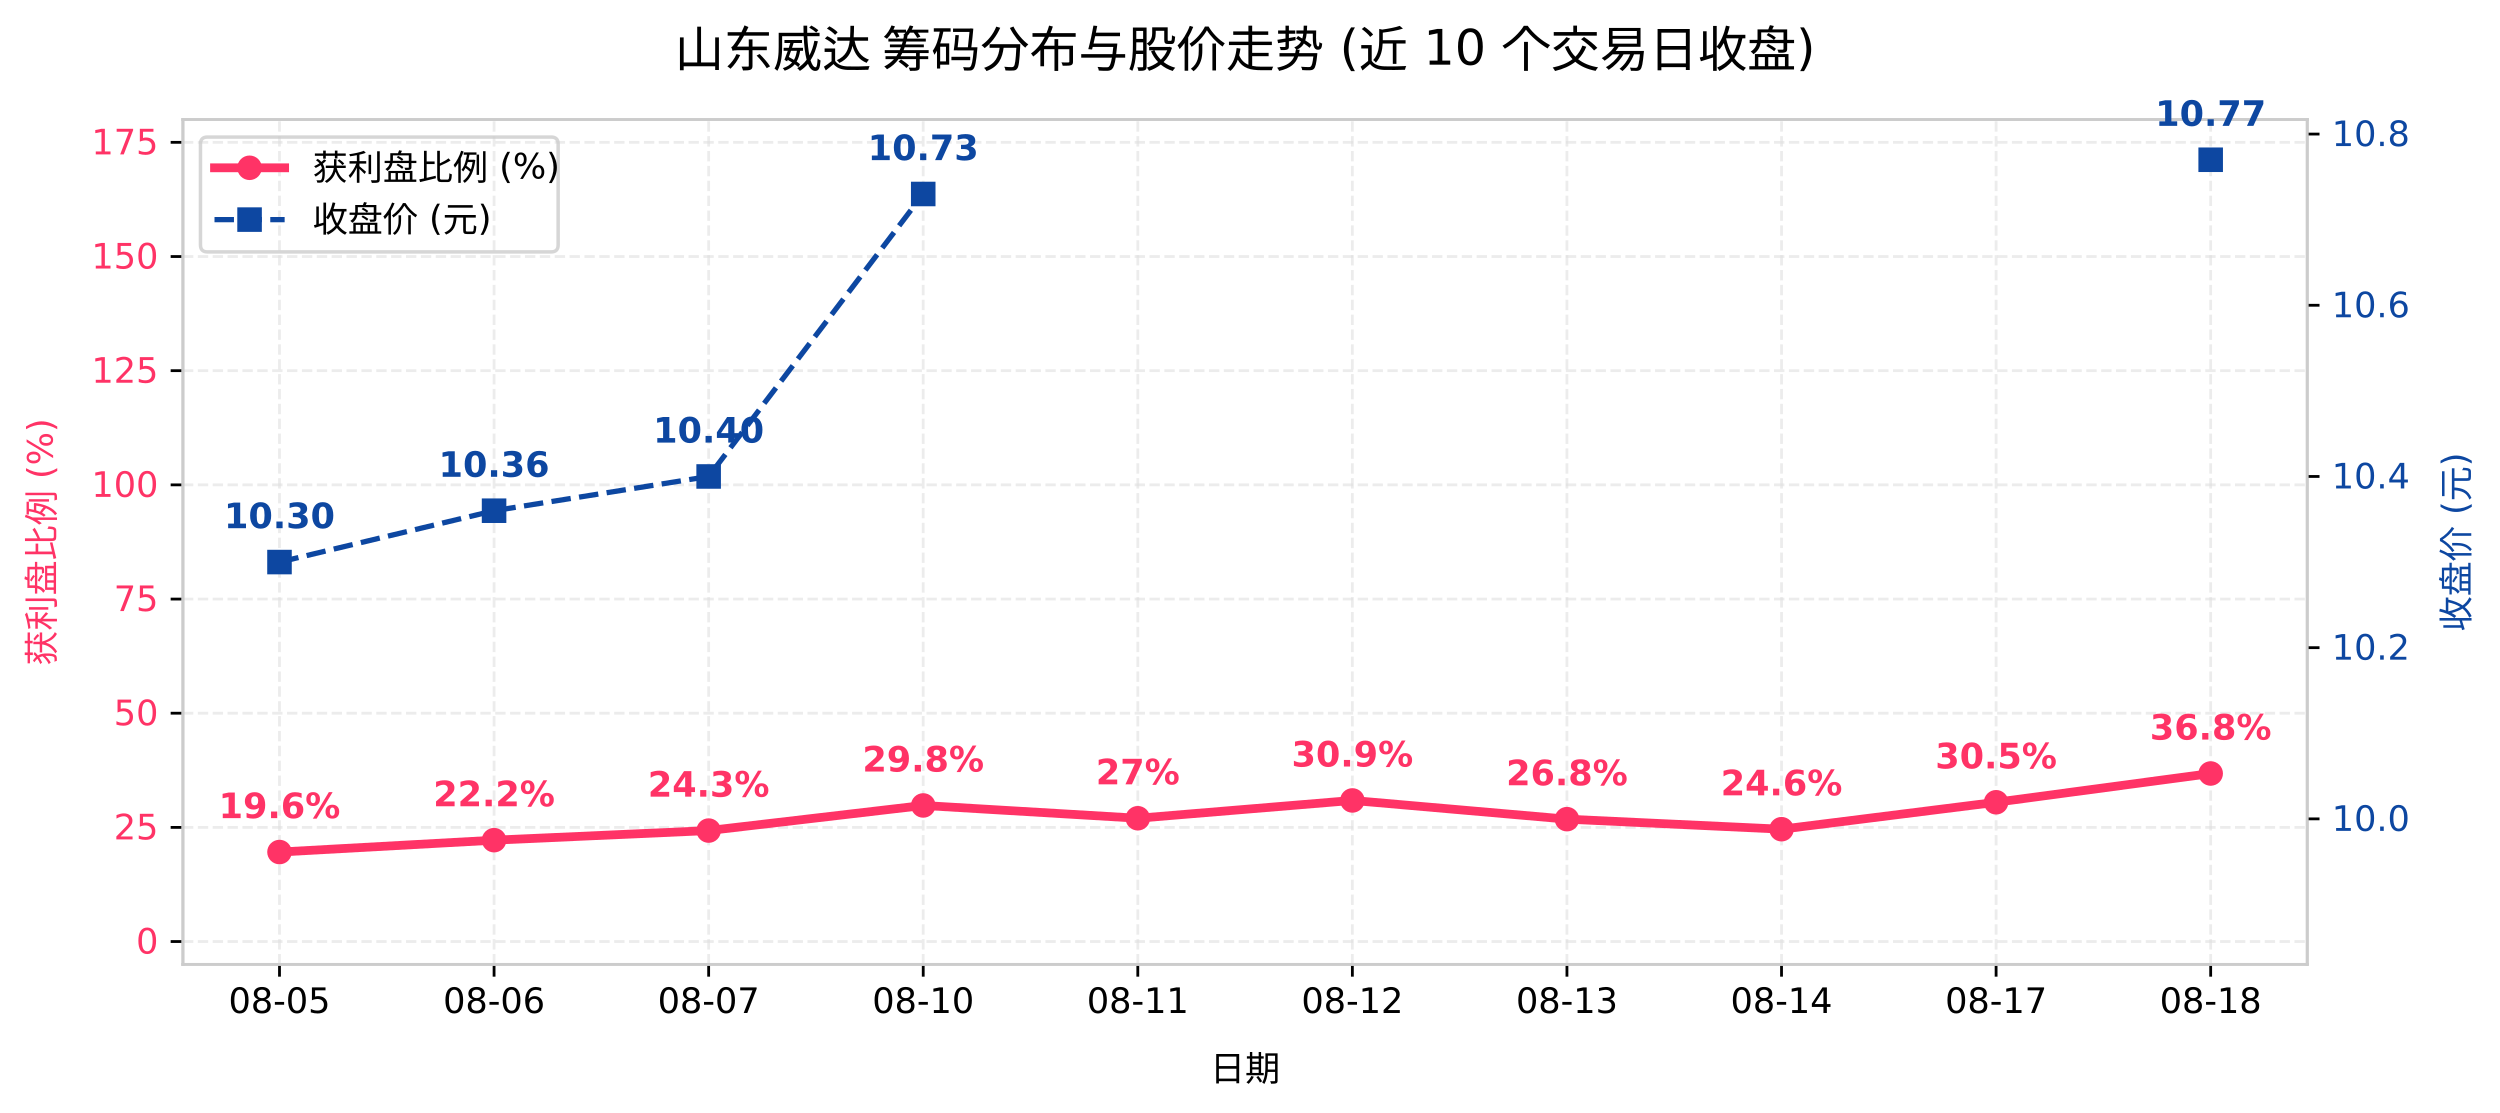
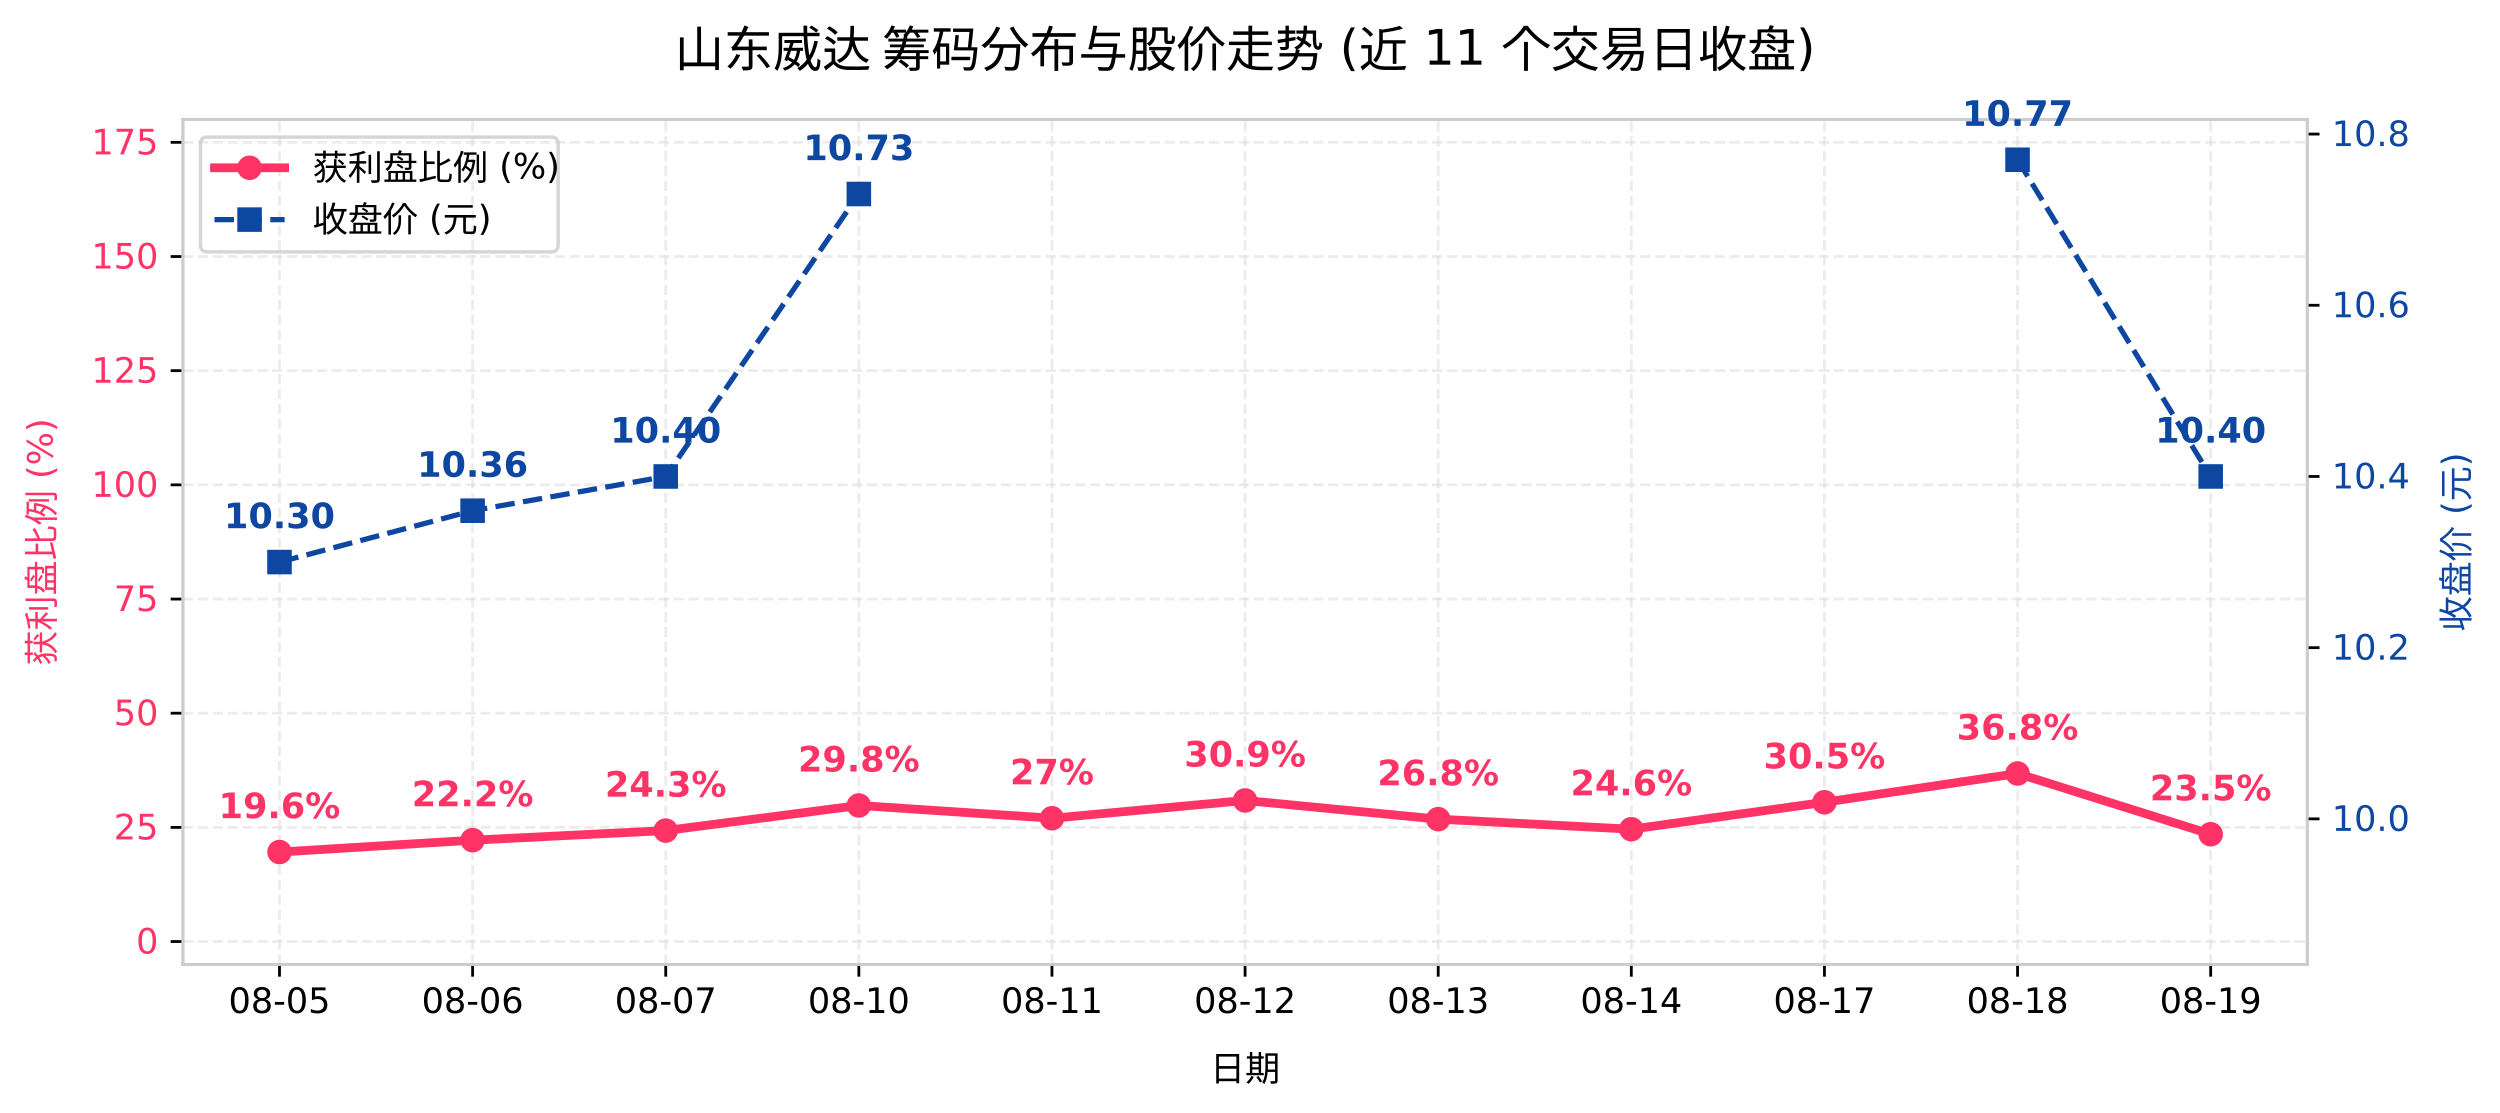
<svg xmlns="http://www.w3.org/2000/svg" xmlns:xlink="http://www.w3.org/1999/xlink" width="712.848pt" height="317.114pt" viewBox="0 0 712.848 317.114" version="1.1">
  <defs>
    <style type="text/css">*{stroke-linejoin: round; stroke-linecap: butt}</style>
  </defs>
  <g id="figure_1">
    <g id="patch_1">
      <path d="M 0 317.114  L 712.848 317.114  L 712.848 0  L 0 0  L 0 317.114  z " style="fill: none" />
    </g>
    <g id="axes_1">
      <g id="patch_2">
        <path d="M 52.163 274.983  L 657.883 274.983  L 657.883 34.08  L 52.163 34.08  L 52.163 274.983  z " style="fill: none" />
      </g>
      <g id="matplotlib.axis_1">
        <g id="xtick_1">
          <g id="line2d_1">
-             <path d="M 79.695 274.983  L 79.695 34.08  " clip-path="url(#pc05c96639d)" style="fill: none; stroke-dasharray: 2.96,1.28; stroke-dashoffset: 0; stroke: #e0e0e0; stroke-opacity: 0.6; stroke-width: 0.8" />
+             <path d="M 79.695 274.983  L 79.695 34.08  " clip-path="url(#p90bc393632)" style="fill: none; stroke-dasharray: 2.96,1.28; stroke-dashoffset: 0; stroke: #e0e0e0; stroke-opacity: 0.6; stroke-width: 0.8" />
          </g>
          <g id="line2d_2">
            <defs>
-               <path id="m6329a53268" d="M 0 0  L 0 3.5  " style="stroke: #000000; stroke-width: 0.8" />
+               <path id="m13a6518697" d="M 0 0  L 0 3.5  " style="stroke: #000000; stroke-width: 0.8" />
            </defs>
            <g>
-               <use xlink:href="#m6329a53268" x="79.695" y="274.983" style="stroke: #000000; stroke-width: 0.8" />
+               <use xlink:href="#m13a6518697" x="79.695" y="274.983" style="stroke: #000000; stroke-width: 0.8" />
            </g>
          </g>
          <g id="text_1">
            <text style="font: 10px 'WenQuanYi Zen Hei', 'DejaVu Sans', 'Arial', sans-serif; text-anchor: middle" x="79.695" y="288.839" transform="rotate(-0 79.69523 288.8391)">08-05</text>
          </g>
        </g>
        <g id="xtick_2">
          <g id="line2d_3">
-             <path d="M 140.879 274.983  L 140.879 34.08  " clip-path="url(#pc05c96639d)" style="fill: none; stroke-dasharray: 2.96,1.28; stroke-dashoffset: 0; stroke: #e0e0e0; stroke-opacity: 0.6; stroke-width: 0.8" />
+             <path d="M 134.761 274.983  L 134.761 34.08  " clip-path="url(#p90bc393632)" style="fill: none; stroke-dasharray: 2.96,1.28; stroke-dashoffset: 0; stroke: #e0e0e0; stroke-opacity: 0.6; stroke-width: 0.8" />
          </g>
          <g id="line2d_4">
            <g>
-               <use xlink:href="#m6329a53268" x="140.879" y="274.983" style="stroke: #000000; stroke-width: 0.8" />
+               <use xlink:href="#m13a6518697" x="134.761" y="274.983" style="stroke: #000000; stroke-width: 0.8" />
            </g>
          </g>
          <g id="text_2">
-             <text style="font: 10px 'WenQuanYi Zen Hei', 'DejaVu Sans', 'Arial', sans-serif; text-anchor: middle" x="140.879" y="288.839" transform="rotate(-0 140.8791 288.8391)">08-06</text>
+             <text style="font: 10px 'WenQuanYi Zen Hei', 'DejaVu Sans', 'Arial', sans-serif; text-anchor: middle" x="134.761" y="288.839" transform="rotate(-0 134.7607 288.8391)">08-06</text>
          </g>
        </g>
        <g id="xtick_3">
          <g id="line2d_5">
-             <path d="M 202.063 274.983  L 202.063 34.08  " clip-path="url(#pc05c96639d)" style="fill: none; stroke-dasharray: 2.96,1.28; stroke-dashoffset: 0; stroke: #e0e0e0; stroke-opacity: 0.6; stroke-width: 0.8" />
+             <path d="M 189.826 274.983  L 189.826 34.08  " clip-path="url(#p90bc393632)" style="fill: none; stroke-dasharray: 2.96,1.28; stroke-dashoffset: 0; stroke: #e0e0e0; stroke-opacity: 0.6; stroke-width: 0.8" />
          </g>
          <g id="line2d_6">
            <g>
-               <use xlink:href="#m6329a53268" x="202.063" y="274.983" style="stroke: #000000; stroke-width: 0.8" />
+               <use xlink:href="#m13a6518697" x="189.826" y="274.983" style="stroke: #000000; stroke-width: 0.8" />
            </g>
          </g>
          <g id="text_3">
-             <text style="font: 10px 'WenQuanYi Zen Hei', 'DejaVu Sans', 'Arial', sans-serif; text-anchor: middle" x="202.063" y="288.839" transform="rotate(-0 202.0629 288.8391)">08-07</text>
+             <text style="font: 10px 'WenQuanYi Zen Hei', 'DejaVu Sans', 'Arial', sans-serif; text-anchor: middle" x="189.826" y="288.839" transform="rotate(-0 189.8261 288.8391)">08-07</text>
          </g>
        </g>
        <g id="xtick_4">
          <g id="line2d_7">
-             <path d="M 263.247 274.983  L 263.247 34.08  " clip-path="url(#pc05c96639d)" style="fill: none; stroke-dasharray: 2.96,1.28; stroke-dashoffset: 0; stroke: #e0e0e0; stroke-opacity: 0.6; stroke-width: 0.8" />
+             <path d="M 244.892 274.983  L 244.892 34.08  " clip-path="url(#p90bc393632)" style="fill: none; stroke-dasharray: 2.96,1.28; stroke-dashoffset: 0; stroke: #e0e0e0; stroke-opacity: 0.6; stroke-width: 0.8" />
          </g>
          <g id="line2d_8">
            <g>
-               <use xlink:href="#m6329a53268" x="263.247" y="274.983" style="stroke: #000000; stroke-width: 0.8" />
+               <use xlink:href="#m13a6518697" x="244.892" y="274.983" style="stroke: #000000; stroke-width: 0.8" />
            </g>
          </g>
          <g id="text_4">
-             <text style="font: 10px 'WenQuanYi Zen Hei', 'DejaVu Sans', 'Arial', sans-serif; text-anchor: middle" x="263.247" y="288.839" transform="rotate(-0 263.2467 288.8391)">08-10</text>
+             <text style="font: 10px 'WenQuanYi Zen Hei', 'DejaVu Sans', 'Arial', sans-serif; text-anchor: middle" x="244.892" y="288.839" transform="rotate(-0 244.8916 288.8391)">08-10</text>
          </g>
        </g>
        <g id="xtick_5">
          <g id="line2d_9">
-             <path d="M 324.431 274.983  L 324.431 34.08  " clip-path="url(#pc05c96639d)" style="fill: none; stroke-dasharray: 2.96,1.28; stroke-dashoffset: 0; stroke: #e0e0e0; stroke-opacity: 0.6; stroke-width: 0.8" />
+             <path d="M 299.957 274.983  L 299.957 34.08  " clip-path="url(#p90bc393632)" style="fill: none; stroke-dasharray: 2.96,1.28; stroke-dashoffset: 0; stroke: #e0e0e0; stroke-opacity: 0.6; stroke-width: 0.8" />
          </g>
          <g id="line2d_10">
            <g>
-               <use xlink:href="#m6329a53268" x="324.431" y="274.983" style="stroke: #000000; stroke-width: 0.8" />
+               <use xlink:href="#m13a6518697" x="299.957" y="274.983" style="stroke: #000000; stroke-width: 0.8" />
            </g>
          </g>
          <g id="text_5">
-             <text style="font: 10px 'WenQuanYi Zen Hei', 'DejaVu Sans', 'Arial', sans-serif; text-anchor: middle" x="324.431" y="288.839" transform="rotate(-0 324.4306 288.8391)">08-11</text>
+             <text style="font: 10px 'WenQuanYi Zen Hei', 'DejaVu Sans', 'Arial', sans-serif; text-anchor: middle" x="299.957" y="288.839" transform="rotate(-0 299.957 288.8391)">08-11</text>
          </g>
        </g>
        <g id="xtick_6">
          <g id="line2d_11">
-             <path d="M 385.614 274.983  L 385.614 34.08  " clip-path="url(#pc05c96639d)" style="fill: none; stroke-dasharray: 2.96,1.28; stroke-dashoffset: 0; stroke: #e0e0e0; stroke-opacity: 0.6; stroke-width: 0.8" />
+             <path d="M 355.022 274.983  L 355.022 34.08  " clip-path="url(#p90bc393632)" style="fill: none; stroke-dasharray: 2.96,1.28; stroke-dashoffset: 0; stroke: #e0e0e0; stroke-opacity: 0.6; stroke-width: 0.8" />
          </g>
          <g id="line2d_12">
            <g>
-               <use xlink:href="#m6329a53268" x="385.614" y="274.983" style="stroke: #000000; stroke-width: 0.8" />
+               <use xlink:href="#m13a6518697" x="355.022" y="274.983" style="stroke: #000000; stroke-width: 0.8" />
            </g>
          </g>
          <g id="text_6">
-             <text style="font: 10px 'WenQuanYi Zen Hei', 'DejaVu Sans', 'Arial', sans-serif; text-anchor: middle" x="385.614" y="288.839" transform="rotate(-0 385.6144 288.8391)">08-12</text>
+             <text style="font: 10px 'WenQuanYi Zen Hei', 'DejaVu Sans', 'Arial', sans-serif; text-anchor: middle" x="355.022" y="288.839" transform="rotate(-0 355.0225 288.8391)">08-12</text>
          </g>
        </g>
        <g id="xtick_7">
          <g id="line2d_13">
-             <path d="M 446.798 274.983  L 446.798 34.08  " clip-path="url(#pc05c96639d)" style="fill: none; stroke-dasharray: 2.96,1.28; stroke-dashoffset: 0; stroke: #e0e0e0; stroke-opacity: 0.6; stroke-width: 0.8" />
+             <path d="M 410.088 274.983  L 410.088 34.08  " clip-path="url(#p90bc393632)" style="fill: none; stroke-dasharray: 2.96,1.28; stroke-dashoffset: 0; stroke: #e0e0e0; stroke-opacity: 0.6; stroke-width: 0.8" />
          </g>
          <g id="line2d_14">
            <g>
-               <use xlink:href="#m6329a53268" x="446.798" y="274.983" style="stroke: #000000; stroke-width: 0.8" />
+               <use xlink:href="#m13a6518697" x="410.088" y="274.983" style="stroke: #000000; stroke-width: 0.8" />
            </g>
          </g>
          <g id="text_7">
-             <text style="font: 10px 'WenQuanYi Zen Hei', 'DejaVu Sans', 'Arial', sans-serif; text-anchor: middle" x="446.798" y="288.839" transform="rotate(-0 446.7983 288.8391)">08-13</text>
+             <text style="font: 10px 'WenQuanYi Zen Hei', 'DejaVu Sans', 'Arial', sans-serif; text-anchor: middle" x="410.088" y="288.839" transform="rotate(-0 410.088 288.8391)">08-13</text>
          </g>
        </g>
        <g id="xtick_8">
          <g id="line2d_15">
-             <path d="M 507.982 274.983  L 507.982 34.08  " clip-path="url(#pc05c96639d)" style="fill: none; stroke-dasharray: 2.96,1.28; stroke-dashoffset: 0; stroke: #e0e0e0; stroke-opacity: 0.6; stroke-width: 0.8" />
+             <path d="M 465.153 274.983  L 465.153 34.08  " clip-path="url(#p90bc393632)" style="fill: none; stroke-dasharray: 2.96,1.28; stroke-dashoffset: 0; stroke: #e0e0e0; stroke-opacity: 0.6; stroke-width: 0.8" />
          </g>
          <g id="line2d_16">
            <g>
-               <use xlink:href="#m6329a53268" x="507.982" y="274.983" style="stroke: #000000; stroke-width: 0.8" />
+               <use xlink:href="#m13a6518697" x="465.153" y="274.983" style="stroke: #000000; stroke-width: 0.8" />
            </g>
          </g>
          <g id="text_8">
-             <text style="font: 10px 'WenQuanYi Zen Hei', 'DejaVu Sans', 'Arial', sans-serif; text-anchor: middle" x="507.982" y="288.839" transform="rotate(-0 507.9821 288.8391)">08-14</text>
+             <text style="font: 10px 'WenQuanYi Zen Hei', 'DejaVu Sans', 'Arial', sans-serif; text-anchor: middle" x="465.153" y="288.839" transform="rotate(-0 465.1534 288.8391)">08-14</text>
          </g>
        </g>
        <g id="xtick_9">
          <g id="line2d_17">
-             <path d="M 569.166 274.983  L 569.166 34.08  " clip-path="url(#pc05c96639d)" style="fill: none; stroke-dasharray: 2.96,1.28; stroke-dashoffset: 0; stroke: #e0e0e0; stroke-opacity: 0.6; stroke-width: 0.8" />
+             <path d="M 520.219 274.983  L 520.219 34.08  " clip-path="url(#p90bc393632)" style="fill: none; stroke-dasharray: 2.96,1.28; stroke-dashoffset: 0; stroke: #e0e0e0; stroke-opacity: 0.6; stroke-width: 0.8" />
          </g>
          <g id="line2d_18">
            <g>
-               <use xlink:href="#m6329a53268" x="569.166" y="274.983" style="stroke: #000000; stroke-width: 0.8" />
+               <use xlink:href="#m13a6518697" x="520.219" y="274.983" style="stroke: #000000; stroke-width: 0.8" />
            </g>
          </g>
          <g id="text_9">
-             <text style="font: 10px 'WenQuanYi Zen Hei', 'DejaVu Sans', 'Arial', sans-serif; text-anchor: middle" x="569.166" y="288.839" transform="rotate(-0 569.1659 288.8391)">08-17</text>
+             <text style="font: 10px 'WenQuanYi Zen Hei', 'DejaVu Sans', 'Arial', sans-serif; text-anchor: middle" x="520.219" y="288.839" transform="rotate(-0 520.2189 288.8391)">08-17</text>
          </g>
        </g>
        <g id="xtick_10">
          <g id="line2d_19">
-             <path d="M 630.35 274.983  L 630.35 34.08  " clip-path="url(#pc05c96639d)" style="fill: none; stroke-dasharray: 2.96,1.28; stroke-dashoffset: 0; stroke: #e0e0e0; stroke-opacity: 0.6; stroke-width: 0.8" />
+             <path d="M 575.284 274.983  L 575.284 34.08  " clip-path="url(#p90bc393632)" style="fill: none; stroke-dasharray: 2.96,1.28; stroke-dashoffset: 0; stroke: #e0e0e0; stroke-opacity: 0.6; stroke-width: 0.8" />
          </g>
          <g id="line2d_20">
            <g>
-               <use xlink:href="#m6329a53268" x="630.35" y="274.983" style="stroke: #000000; stroke-width: 0.8" />
+               <use xlink:href="#m13a6518697" x="575.284" y="274.983" style="stroke: #000000; stroke-width: 0.8" />
            </g>
          </g>
          <g id="text_10">
-             <text style="font: 10px 'WenQuanYi Zen Hei', 'DejaVu Sans', 'Arial', sans-serif; text-anchor: middle" x="630.35" y="288.839" transform="rotate(-0 630.3498 288.8391)">08-18</text>
-           </g>
-         </g>
-         <g id="text_11">
+             <text style="font: 10px 'WenQuanYi Zen Hei', 'DejaVu Sans', 'Arial', sans-serif; text-anchor: middle" x="575.284" y="288.839" transform="rotate(-0 575.2843 288.8391)">08-18</text>
+           </g>
+         </g>
+         <g id="xtick_11">
+           <g id="line2d_21">
+             <path d="M 630.35 274.983  L 630.35 34.08  " clip-path="url(#p90bc393632)" style="fill: none; stroke-dasharray: 2.96,1.28; stroke-dashoffset: 0; stroke: #e0e0e0; stroke-opacity: 0.6; stroke-width: 0.8" />
+           </g>
+           <g id="line2d_22">
+             <g>
+               <use xlink:href="#m13a6518697" x="630.35" y="274.983" style="stroke: #000000; stroke-width: 0.8" />
+             </g>
+           </g>
+           <g id="text_11">
+             <text style="font: 10px 'WenQuanYi Zen Hei', 'DejaVu Sans', 'Arial', sans-serif; text-anchor: middle" x="630.35" y="288.839" transform="rotate(-0 630.3498 288.8391)">08-19</text>
+           </g>
+         </g>
+         <g id="text_12">
          <text style="font: 10px 'WenQuanYi Zen Hei', 'DejaVu Sans', 'Arial', sans-serif; text-anchor: middle" x="355.022" y="308.253" transform="rotate(-0 355.0225 308.2531)">日期</text>
        </g>
      </g>
      <g id="matplotlib.axis_2">
        <g id="ytick_1">
-           <g id="line2d_21">
-             <path d="M 52.163 268.472  L 657.883 268.472  " clip-path="url(#pc05c96639d)" style="fill: none; stroke-dasharray: 2.96,1.28; stroke-dashoffset: 0; stroke: #e0e0e0; stroke-opacity: 0.6; stroke-width: 0.8" />
-           </g>
-           <g id="line2d_22">
+           <g id="line2d_23">
+             <path d="M 52.163 268.472  L 657.883 268.472  " clip-path="url(#p90bc393632)" style="fill: none; stroke-dasharray: 2.96,1.28; stroke-dashoffset: 0; stroke: #e0e0e0; stroke-opacity: 0.6; stroke-width: 0.8" />
+           </g>
+           <g id="line2d_24">
            <defs>
-               <path id="m83b3a888d3" d="M 0 0  L -3.5 0  " style="stroke: #000000; stroke-width: 0.8" />
+               <path id="m6289ce5819" d="M 0 0  L -3.5 0  " style="stroke: #000000; stroke-width: 0.8" />
            </defs>
            <g>
-               <use xlink:href="#m83b3a888d3" x="52.163" y="268.472" style="stroke: #000000; stroke-width: 0.8" />
-             </g>
-           </g>
-           <g id="text_12">
+               <use xlink:href="#m6289ce5819" x="52.163" y="268.472" style="stroke: #000000; stroke-width: 0.8" />
+             </g>
+           </g>
+           <g id="text_13">
            <text style="fill: #ff3366; font: 10px 'WenQuanYi Zen Hei', 'DejaVu Sans', 'Arial', sans-serif; text-anchor: end" x="45.163" y="271.9" transform="rotate(-0 45.1625 271.9001)">0</text>
          </g>
        </g>
        <g id="ytick_2">
-           <g id="line2d_23">
-             <path d="M 52.163 235.918  L 657.883 235.918  " clip-path="url(#pc05c96639d)" style="fill: none; stroke-dasharray: 2.96,1.28; stroke-dashoffset: 0; stroke: #e0e0e0; stroke-opacity: 0.6; stroke-width: 0.8" />
-           </g>
-           <g id="line2d_24">
-             <g>
-               <use xlink:href="#m83b3a888d3" x="52.163" y="235.918" style="stroke: #000000; stroke-width: 0.8" />
-             </g>
-           </g>
-           <g id="text_13">
+           <g id="line2d_25">
+             <path d="M 52.163 235.918  L 657.883 235.918  " clip-path="url(#p90bc393632)" style="fill: none; stroke-dasharray: 2.96,1.28; stroke-dashoffset: 0; stroke: #e0e0e0; stroke-opacity: 0.6; stroke-width: 0.8" />
+           </g>
+           <g id="line2d_26">
+             <g>
+               <use xlink:href="#m6289ce5819" x="52.163" y="235.918" style="stroke: #000000; stroke-width: 0.8" />
+             </g>
+           </g>
+           <g id="text_14">
            <text style="fill: #ff3366; font: 10px 'WenQuanYi Zen Hei', 'DejaVu Sans', 'Arial', sans-serif; text-anchor: end" x="45.163" y="239.346" transform="rotate(-0 45.1625 239.3457)">25</text>
          </g>
        </g>
        <g id="ytick_3">
-           <g id="line2d_25">
-             <path d="M 52.163 203.363  L 657.883 203.363  " clip-path="url(#pc05c96639d)" style="fill: none; stroke-dasharray: 2.96,1.28; stroke-dashoffset: 0; stroke: #e0e0e0; stroke-opacity: 0.6; stroke-width: 0.8" />
-           </g>
-           <g id="line2d_26">
-             <g>
-               <use xlink:href="#m83b3a888d3" x="52.163" y="203.363" style="stroke: #000000; stroke-width: 0.8" />
-             </g>
-           </g>
-           <g id="text_14">
+           <g id="line2d_27">
+             <path d="M 52.163 203.363  L 657.883 203.363  " clip-path="url(#p90bc393632)" style="fill: none; stroke-dasharray: 2.96,1.28; stroke-dashoffset: 0; stroke: #e0e0e0; stroke-opacity: 0.6; stroke-width: 0.8" />
+           </g>
+           <g id="line2d_28">
+             <g>
+               <use xlink:href="#m6289ce5819" x="52.163" y="203.363" style="stroke: #000000; stroke-width: 0.8" />
+             </g>
+           </g>
+           <g id="text_15">
            <text style="fill: #ff3366; font: 10px 'WenQuanYi Zen Hei', 'DejaVu Sans', 'Arial', sans-serif; text-anchor: end" x="45.163" y="206.791" transform="rotate(-0 45.1625 206.7913)">50</text>
          </g>
        </g>
        <g id="ytick_4">
-           <g id="line2d_27">
-             <path d="M 52.163 170.809  L 657.883 170.809  " clip-path="url(#pc05c96639d)" style="fill: none; stroke-dasharray: 2.96,1.28; stroke-dashoffset: 0; stroke: #e0e0e0; stroke-opacity: 0.6; stroke-width: 0.8" />
-           </g>
-           <g id="line2d_28">
-             <g>
-               <use xlink:href="#m83b3a888d3" x="52.163" y="170.809" style="stroke: #000000; stroke-width: 0.8" />
-             </g>
-           </g>
-           <g id="text_15">
+           <g id="line2d_29">
+             <path d="M 52.163 170.809  L 657.883 170.809  " clip-path="url(#p90bc393632)" style="fill: none; stroke-dasharray: 2.96,1.28; stroke-dashoffset: 0; stroke: #e0e0e0; stroke-opacity: 0.6; stroke-width: 0.8" />
+           </g>
+           <g id="line2d_30">
+             <g>
+               <use xlink:href="#m6289ce5819" x="52.163" y="170.809" style="stroke: #000000; stroke-width: 0.8" />
+             </g>
+           </g>
+           <g id="text_16">
            <text style="fill: #ff3366; font: 10px 'WenQuanYi Zen Hei', 'DejaVu Sans', 'Arial', sans-serif; text-anchor: end" x="45.163" y="174.237" transform="rotate(-0 45.1625 174.2369)">75</text>
          </g>
        </g>
        <g id="ytick_5">
-           <g id="line2d_29">
-             <path d="M 52.163 138.254  L 657.883 138.254  " clip-path="url(#pc05c96639d)" style="fill: none; stroke-dasharray: 2.96,1.28; stroke-dashoffset: 0; stroke: #e0e0e0; stroke-opacity: 0.6; stroke-width: 0.8" />
-           </g>
-           <g id="line2d_30">
-             <g>
-               <use xlink:href="#m83b3a888d3" x="52.163" y="138.254" style="stroke: #000000; stroke-width: 0.8" />
-             </g>
-           </g>
-           <g id="text_16">
+           <g id="line2d_31">
+             <path d="M 52.163 138.254  L 657.883 138.254  " clip-path="url(#p90bc393632)" style="fill: none; stroke-dasharray: 2.96,1.28; stroke-dashoffset: 0; stroke: #e0e0e0; stroke-opacity: 0.6; stroke-width: 0.8" />
+           </g>
+           <g id="line2d_32">
+             <g>
+               <use xlink:href="#m6289ce5819" x="52.163" y="138.254" style="stroke: #000000; stroke-width: 0.8" />
+             </g>
+           </g>
+           <g id="text_17">
            <text style="fill: #ff3366; font: 10px 'WenQuanYi Zen Hei', 'DejaVu Sans', 'Arial', sans-serif; text-anchor: end" x="45.163" y="141.682" transform="rotate(-0 45.1625 141.6825)">100</text>
          </g>
        </g>
        <g id="ytick_6">
-           <g id="line2d_31">
-             <path d="M 52.163 105.7  L 657.883 105.7  " clip-path="url(#pc05c96639d)" style="fill: none; stroke-dasharray: 2.96,1.28; stroke-dashoffset: 0; stroke: #e0e0e0; stroke-opacity: 0.6; stroke-width: 0.8" />
-           </g>
-           <g id="line2d_32">
-             <g>
-               <use xlink:href="#m83b3a888d3" x="52.163" y="105.7" style="stroke: #000000; stroke-width: 0.8" />
-             </g>
-           </g>
-           <g id="text_17">
+           <g id="line2d_33">
+             <path d="M 52.163 105.7  L 657.883 105.7  " clip-path="url(#p90bc393632)" style="fill: none; stroke-dasharray: 2.96,1.28; stroke-dashoffset: 0; stroke: #e0e0e0; stroke-opacity: 0.6; stroke-width: 0.8" />
+           </g>
+           <g id="line2d_34">
+             <g>
+               <use xlink:href="#m6289ce5819" x="52.163" y="105.7" style="stroke: #000000; stroke-width: 0.8" />
+             </g>
+           </g>
+           <g id="text_18">
            <text style="fill: #ff3366; font: 10px 'WenQuanYi Zen Hei', 'DejaVu Sans', 'Arial', sans-serif; text-anchor: end" x="45.163" y="109.128" transform="rotate(-0 45.1625 109.1281)">125</text>
          </g>
        </g>
        <g id="ytick_7">
-           <g id="line2d_33">
-             <path d="M 52.163 73.146  L 657.883 73.146  " clip-path="url(#pc05c96639d)" style="fill: none; stroke-dasharray: 2.96,1.28; stroke-dashoffset: 0; stroke: #e0e0e0; stroke-opacity: 0.6; stroke-width: 0.8" />
-           </g>
-           <g id="line2d_34">
-             <g>
-               <use xlink:href="#m83b3a888d3" x="52.163" y="73.146" style="stroke: #000000; stroke-width: 0.8" />
-             </g>
-           </g>
-           <g id="text_18">
+           <g id="line2d_35">
+             <path d="M 52.163 73.146  L 657.883 73.146  " clip-path="url(#p90bc393632)" style="fill: none; stroke-dasharray: 2.96,1.28; stroke-dashoffset: 0; stroke: #e0e0e0; stroke-opacity: 0.6; stroke-width: 0.8" />
+           </g>
+           <g id="line2d_36">
+             <g>
+               <use xlink:href="#m6289ce5819" x="52.163" y="73.146" style="stroke: #000000; stroke-width: 0.8" />
+             </g>
+           </g>
+           <g id="text_19">
            <text style="fill: #ff3366; font: 10px 'WenQuanYi Zen Hei', 'DejaVu Sans', 'Arial', sans-serif; text-anchor: end" x="45.163" y="76.574" transform="rotate(-0 45.1625 76.57371)">150</text>
          </g>
        </g>
        <g id="ytick_8">
-           <g id="line2d_35">
-             <path d="M 52.163 40.591  L 657.883 40.591  " clip-path="url(#pc05c96639d)" style="fill: none; stroke-dasharray: 2.96,1.28; stroke-dashoffset: 0; stroke: #e0e0e0; stroke-opacity: 0.6; stroke-width: 0.8" />
-           </g>
-           <g id="line2d_36">
-             <g>
-               <use xlink:href="#m83b3a888d3" x="52.163" y="40.591" style="stroke: #000000; stroke-width: 0.8" />
-             </g>
-           </g>
-           <g id="text_19">
+           <g id="line2d_37">
+             <path d="M 52.163 40.591  L 657.883 40.591  " clip-path="url(#p90bc393632)" style="fill: none; stroke-dasharray: 2.96,1.28; stroke-dashoffset: 0; stroke: #e0e0e0; stroke-opacity: 0.6; stroke-width: 0.8" />
+           </g>
+           <g id="line2d_38">
+             <g>
+               <use xlink:href="#m6289ce5819" x="52.163" y="40.591" style="stroke: #000000; stroke-width: 0.8" />
+             </g>
+           </g>
+           <g id="text_20">
            <text style="fill: #ff3366; font: 10px 'WenQuanYi Zen Hei', 'DejaVu Sans', 'Arial', sans-serif; text-anchor: end" x="45.163" y="44.019" transform="rotate(-0 45.1625 44.01932)">175</text>
          </g>
        </g>
-         <g id="text_20">
+         <g id="text_21">
          <text style="fill: #ff3366; font: 10px 'WenQuanYi Zen Hei', 'DejaVu Sans', 'Arial', sans-serif; text-anchor: middle" x="15.463" y="154.532" transform="rotate(-90 15.4625 154.5316)">获利盘比例 (%)</text>
        </g>
      </g>
-       <g id="line2d_37">
-         <path d="M 79.695 242.949  L 140.879 239.564  L 202.063 236.829  L 263.247 229.667  L 324.431 233.313  L 385.614 228.235  L 446.798 233.574  L 507.982 236.438  L 569.166 228.756  L 630.35 220.552  " clip-path="url(#pc05c96639d)" style="fill: none; stroke: #ff3366; stroke-width: 2.5; stroke-linecap: square" />
+       <g id="line2d_39">
+         <path d="M 79.695 242.949  L 134.761 239.564  L 189.826 236.829  L 244.892 229.667  L 299.957 233.313  L 355.022 228.235  L 410.088 233.574  L 465.153 236.438  L 520.219 228.756  L 575.284 220.552  L 630.35 237.871  " clip-path="url(#p90bc393632)" style="fill: none; stroke: #ff3366; stroke-width: 2.5; stroke-linecap: square" />
        <defs>
-           <path id="mb762f60651" d="M 0 3  C 0.796 3 1.559 2.684 2.121 2.121  C 2.684 1.559 3 0.796 3 0  C 3 -0.796 2.684 -1.559 2.121 -2.121  C 1.559 -2.684 0.796 -3 0 -3  C -0.796 -3 -1.559 -2.684 -2.121 -2.121  C -2.684 -1.559 -3 -0.796 -3 0  C -3 0.796 -2.684 1.559 -2.121 2.121  C -1.559 2.684 -0.796 3 0 3  z " style="stroke: #ff3366" />
+           <path id="m5648c46fb0" d="M 0 3  C 0.796 3 1.559 2.684 2.121 2.121  C 2.684 1.559 3 0.796 3 0  C 3 -0.796 2.684 -1.559 2.121 -2.121  C 1.559 -2.684 0.796 -3 0 -3  C -0.796 -3 -1.559 -2.684 -2.121 -2.121  C -2.684 -1.559 -3 -0.796 -3 0  C -3 0.796 -2.684 1.559 -2.121 2.121  C -1.559 2.684 -0.796 3 0 3  z " style="stroke: #ff3366" />
        </defs>
-         <g clip-path="url(#pc05c96639d)">
-           <use xlink:href="#mb762f60651" x="79.695" y="242.949" style="fill: #ff3366; stroke: #ff3366" />
-           <use xlink:href="#mb762f60651" x="140.879" y="239.564" style="fill: #ff3366; stroke: #ff3366" />
-           <use xlink:href="#mb762f60651" x="202.063" y="236.829" style="fill: #ff3366; stroke: #ff3366" />
-           <use xlink:href="#mb762f60651" x="263.247" y="229.667" style="fill: #ff3366; stroke: #ff3366" />
-           <use xlink:href="#mb762f60651" x="324.431" y="233.313" style="fill: #ff3366; stroke: #ff3366" />
-           <use xlink:href="#mb762f60651" x="385.614" y="228.235" style="fill: #ff3366; stroke: #ff3366" />
-           <use xlink:href="#mb762f60651" x="446.798" y="233.574" style="fill: #ff3366; stroke: #ff3366" />
-           <use xlink:href="#mb762f60651" x="507.982" y="236.438" style="fill: #ff3366; stroke: #ff3366" />
-           <use xlink:href="#mb762f60651" x="569.166" y="228.756" style="fill: #ff3366; stroke: #ff3366" />
-           <use xlink:href="#mb762f60651" x="630.35" y="220.552" style="fill: #ff3366; stroke: #ff3366" />
+         <g clip-path="url(#p90bc393632)">
+           <use xlink:href="#m5648c46fb0" x="79.695" y="242.949" style="fill: #ff3366; stroke: #ff3366" />
+           <use xlink:href="#m5648c46fb0" x="134.761" y="239.564" style="fill: #ff3366; stroke: #ff3366" />
+           <use xlink:href="#m5648c46fb0" x="189.826" y="236.829" style="fill: #ff3366; stroke: #ff3366" />
+           <use xlink:href="#m5648c46fb0" x="244.892" y="229.667" style="fill: #ff3366; stroke: #ff3366" />
+           <use xlink:href="#m5648c46fb0" x="299.957" y="233.313" style="fill: #ff3366; stroke: #ff3366" />
+           <use xlink:href="#m5648c46fb0" x="355.022" y="228.235" style="fill: #ff3366; stroke: #ff3366" />
+           <use xlink:href="#m5648c46fb0" x="410.088" y="233.574" style="fill: #ff3366; stroke: #ff3366" />
+           <use xlink:href="#m5648c46fb0" x="465.153" y="236.438" style="fill: #ff3366; stroke: #ff3366" />
+           <use xlink:href="#m5648c46fb0" x="520.219" y="228.756" style="fill: #ff3366; stroke: #ff3366" />
+           <use xlink:href="#m5648c46fb0" x="575.284" y="220.552" style="fill: #ff3366; stroke: #ff3366" />
+           <use xlink:href="#m5648c46fb0" x="630.35" y="237.871" style="fill: #ff3366; stroke: #ff3366" />
        </g>
      </g>
      <g id="patch_3">
        <path d="M 52.163 274.983  L 52.163 34.08  " style="fill: none; stroke: #cccccc; stroke-width: 0.8; stroke-linejoin: miter; stroke-linecap: square" />
      </g>
      <g id="patch_4">
        <path d="M 657.883 274.983  L 657.883 34.08  " style="fill: none; stroke: #cccccc; stroke-width: 0.8; stroke-linejoin: miter; stroke-linecap: square" />
      </g>
      <g id="patch_5">
        <path d="M 52.163 274.983  L 657.883 274.983  " style="fill: none; stroke: #cccccc; stroke-width: 0.8; stroke-linejoin: miter; stroke-linecap: square" />
      </g>
      <g id="patch_6">
        <path d="M 52.163 34.08  L 657.883 34.08  " style="fill: none; stroke: #cccccc; stroke-width: 0.8; stroke-linejoin: miter; stroke-linecap: square" />
      </g>
-       <g id="text_21">
+       <g id="text_22">
        <text style="fill: #ff3366; font: 700 10px 'WenQuanYi Zen Hei', 'DejaVu Sans', 'Arial', sans-serif; text-anchor: middle" x="79.695" y="233.288" transform="rotate(-0 79.69523 233.2884)">19.6%</text>
      </g>
-       <g id="text_22">
-         <text style="fill: #ff3366; font: 700 10px 'WenQuanYi Zen Hei', 'DejaVu Sans', 'Arial', sans-serif; text-anchor: middle" x="140.879" y="229.903" transform="rotate(-0 140.8791 229.9027)">22.2%</text>
-       </g>
      <g id="text_23">
-         <text style="fill: #ff3366; font: 700 10px 'WenQuanYi Zen Hei', 'DejaVu Sans', 'Arial', sans-serif; text-anchor: middle" x="202.063" y="227.168" transform="rotate(-0 202.0629 227.1681)">24.3%</text>
+         <text style="fill: #ff3366; font: 700 10px 'WenQuanYi Zen Hei', 'DejaVu Sans', 'Arial', sans-serif; text-anchor: middle" x="134.761" y="229.903" transform="rotate(-0 134.7607 229.9027)">22.2%</text>
      </g>
      <g id="text_24">
-         <text style="fill: #ff3366; font: 700 10px 'WenQuanYi Zen Hei', 'DejaVu Sans', 'Arial', sans-serif; text-anchor: middle" x="263.247" y="220.006" transform="rotate(-0 263.2467 220.0062)">29.8%</text>
+         <text style="fill: #ff3366; font: 700 10px 'WenQuanYi Zen Hei', 'DejaVu Sans', 'Arial', sans-serif; text-anchor: middle" x="189.826" y="227.168" transform="rotate(-0 189.8261 227.1681)">24.3%</text>
      </g>
      <g id="text_25">
-         <text style="fill: #ff3366; font: 700 10px 'WenQuanYi Zen Hei', 'DejaVu Sans', 'Arial', sans-serif; text-anchor: middle" x="324.431" y="223.652" transform="rotate(-0 324.4306 223.6523)">27%</text>
+         <text style="fill: #ff3366; font: 700 10px 'WenQuanYi Zen Hei', 'DejaVu Sans', 'Arial', sans-serif; text-anchor: middle" x="244.892" y="220.006" transform="rotate(-0 244.8916 220.0062)">29.8%</text>
      </g>
      <g id="text_26">
-         <text style="fill: #ff3366; font: 700 10px 'WenQuanYi Zen Hei', 'DejaVu Sans', 'Arial', sans-serif; text-anchor: middle" x="385.614" y="218.574" transform="rotate(-0 385.6144 218.5738)">30.9%</text>
+         <text style="fill: #ff3366; font: 700 10px 'WenQuanYi Zen Hei', 'DejaVu Sans', 'Arial', sans-serif; text-anchor: middle" x="299.957" y="223.652" transform="rotate(-0 299.957 223.6523)">27%</text>
      </g>
      <g id="text_27">
-         <text style="fill: #ff3366; font: 700 10px 'WenQuanYi Zen Hei', 'DejaVu Sans', 'Arial', sans-serif; text-anchor: middle" x="446.798" y="223.913" transform="rotate(-0 446.7983 223.9127)">26.8%</text>
+         <text style="fill: #ff3366; font: 700 10px 'WenQuanYi Zen Hei', 'DejaVu Sans', 'Arial', sans-serif; text-anchor: middle" x="355.022" y="218.574" transform="rotate(-0 355.0225 218.5738)">30.9%</text>
      </g>
      <g id="text_28">
-         <text style="fill: #ff3366; font: 700 10px 'WenQuanYi Zen Hei', 'DejaVu Sans', 'Arial', sans-serif; text-anchor: middle" x="507.982" y="226.777" transform="rotate(-0 507.9821 226.7775)">24.6%</text>
+         <text style="fill: #ff3366; font: 700 10px 'WenQuanYi Zen Hei', 'DejaVu Sans', 'Arial', sans-serif; text-anchor: middle" x="410.088" y="223.913" transform="rotate(-0 410.088 223.9127)">26.8%</text>
      </g>
      <g id="text_29">
-         <text style="fill: #ff3366; font: 700 10px 'WenQuanYi Zen Hei', 'DejaVu Sans', 'Arial', sans-serif; text-anchor: middle" x="569.166" y="219.095" transform="rotate(-0 569.1659 219.0946)">30.5%</text>
+         <text style="fill: #ff3366; font: 700 10px 'WenQuanYi Zen Hei', 'DejaVu Sans', 'Arial', sans-serif; text-anchor: middle" x="465.153" y="226.777" transform="rotate(-0 465.1534 226.7775)">24.6%</text>
      </g>
      <g id="text_30">
-         <text style="fill: #ff3366; font: 700 10px 'WenQuanYi Zen Hei', 'DejaVu Sans', 'Arial', sans-serif; text-anchor: middle" x="630.35" y="210.891" transform="rotate(-0 630.3498 210.8909)">36.8%</text>
+         <text style="fill: #ff3366; font: 700 10px 'WenQuanYi Zen Hei', 'DejaVu Sans', 'Arial', sans-serif; text-anchor: middle" x="520.219" y="219.095" transform="rotate(-0 520.2189 219.0946)">30.5%</text>
+       </g>
+       <g id="text_31">
+         <text style="fill: #ff3366; font: 700 10px 'WenQuanYi Zen Hei', 'DejaVu Sans', 'Arial', sans-serif; text-anchor: middle" x="575.284" y="210.891" transform="rotate(-0 575.2843 210.8909)">36.8%</text>
+       </g>
+       <g id="text_32">
+         <text style="fill: #ff3366; font: 700 10px 'WenQuanYi Zen Hei', 'DejaVu Sans', 'Arial', sans-serif; text-anchor: middle" x="630.35" y="228.21" transform="rotate(-0 630.3498 228.2099)">23.5%</text>
      </g>
      <g id="legend_1">
        <g id="patch_7">
          <path d="M 59.163 71.829  L 157.15 71.829  Q 159.15 71.829 159.15 69.829  L 159.15 41.08  Q 159.15 39.08 157.15 39.08  L 59.163 39.08  Q 57.163 39.08 57.163 41.08  L 57.163 69.829  Q 57.163 71.829 59.163 71.829  L 59.163 71.829  z " style="fill: none; opacity: 0.8; stroke: #cccccc; stroke-linejoin: miter" />
        </g>
-         <g id="line2d_38">
+         <g id="line2d_40">
          <path d="M 61.163 47.843  L 71.162 47.843  L 81.162 47.843  " style="fill: none; stroke: #ff3366; stroke-width: 2.5; stroke-linecap: square" />
          <g>
-             <use xlink:href="#mb762f60651" x="71.162" y="47.843" style="fill: #ff3366; stroke: #ff3366" />
-           </g>
-         </g>
-         <g id="text_31">
+             <use xlink:href="#m5648c46fb0" x="71.162" y="47.843" style="fill: #ff3366; stroke: #ff3366" />
+           </g>
+         </g>
+         <g id="text_33">
          <text style="font: 10px 'WenQuanYi Zen Hei', 'DejaVu Sans', 'Arial', sans-serif; text-anchor: start" x="89.162" y="51.343" transform="rotate(-0 89.1625 51.34281)">获利盘比例 (%)</text>
        </g>
-         <g id="line2d_39">
+         <g id="line2d_41">
          <path d="M 61.163 62.619  L 71.162 62.619  L 81.162 62.619  " style="fill: none; stroke-dasharray: 5.55,2.4; stroke-dashoffset: 0; stroke: #0d47a1; stroke-width: 1.5" />
          <defs>
-             <path id="md44ec32908" d="M -3 3  L 3 3  L 3 -3  L -3 -3  z " style="stroke: #0d47a1; stroke-linejoin: miter" />
+             <path id="mc491fa87db" d="M -3 3  L 3 3  L 3 -3  L -3 -3  z " style="stroke: #0d47a1; stroke-linejoin: miter" />
          </defs>
          <g>
-             <use xlink:href="#md44ec32908" x="71.162" y="62.619" style="fill: #0d47a1; stroke: #0d47a1; stroke-linejoin: miter" />
-           </g>
-         </g>
-         <g id="text_32">
+             <use xlink:href="#mc491fa87db" x="71.162" y="62.619" style="fill: #0d47a1; stroke: #0d47a1; stroke-linejoin: miter" />
+           </g>
+         </g>
+         <g id="text_34">
          <text style="font: 10px 'WenQuanYi Zen Hei', 'DejaVu Sans', 'Arial', sans-serif; text-anchor: start" x="89.162" y="66.119" transform="rotate(-0 89.1625 66.11938)">收盘价 (元)</text>
        </g>
      </g>
    </g>
    <g id="axes_2">
      <g id="matplotlib.axis_3">
        <g id="ytick_9">
-           <g id="line2d_40">
+           <g id="line2d_42">
            <defs>
-               <path id="m519595218e" d="M 0 0  L 3.5 0  " style="stroke: #000000; stroke-width: 0.8" />
+               <path id="mec475b8481" d="M 0 0  L 3.5 0  " style="stroke: #000000; stroke-width: 0.8" />
            </defs>
            <g>
-               <use xlink:href="#m519595218e" x="657.883" y="233.49" style="stroke: #000000; stroke-width: 0.8" />
-             </g>
-           </g>
-           <g id="text_33">
+               <use xlink:href="#mec475b8481" x="657.883" y="233.49" style="stroke: #000000; stroke-width: 0.8" />
+             </g>
+           </g>
+           <g id="text_35">
            <text style="fill: #0d47a1; font: 10px 'WenQuanYi Zen Hei', 'DejaVu Sans', 'Arial', sans-serif; text-anchor: start" x="664.883" y="236.918" transform="rotate(-0 664.8825 236.9181)">10.0</text>
          </g>
        </g>
        <g id="ytick_10">
-           <g id="line2d_41">
-             <g>
-               <use xlink:href="#m519595218e" x="657.883" y="184.675" style="stroke: #000000; stroke-width: 0.8" />
-             </g>
-           </g>
-           <g id="text_34">
+           <g id="line2d_43">
+             <g>
+               <use xlink:href="#mec475b8481" x="657.883" y="184.675" style="stroke: #000000; stroke-width: 0.8" />
+             </g>
+           </g>
+           <g id="text_36">
            <text style="fill: #0d47a1; font: 10px 'WenQuanYi Zen Hei', 'DejaVu Sans', 'Arial', sans-serif; text-anchor: start" x="664.883" y="188.103" transform="rotate(-0 664.8825 188.103)">10.2</text>
          </g>
        </g>
        <g id="ytick_11">
-           <g id="line2d_42">
-             <g>
-               <use xlink:href="#m519595218e" x="657.883" y="135.86" style="stroke: #000000; stroke-width: 0.8" />
-             </g>
-           </g>
-           <g id="text_35">
+           <g id="line2d_44">
+             <g>
+               <use xlink:href="#mec475b8481" x="657.883" y="135.86" style="stroke: #000000; stroke-width: 0.8" />
+             </g>
+           </g>
+           <g id="text_37">
            <text style="fill: #0d47a1; font: 10px 'WenQuanYi Zen Hei', 'DejaVu Sans', 'Arial', sans-serif; text-anchor: start" x="664.883" y="139.288" transform="rotate(-0 664.8825 139.2879)">10.4</text>
          </g>
        </g>
        <g id="ytick_12">
-           <g id="line2d_43">
-             <g>
-               <use xlink:href="#m519595218e" x="657.883" y="87.045" style="stroke: #000000; stroke-width: 0.8" />
-             </g>
-           </g>
-           <g id="text_36">
+           <g id="line2d_45">
+             <g>
+               <use xlink:href="#mec475b8481" x="657.883" y="87.045" style="stroke: #000000; stroke-width: 0.8" />
+             </g>
+           </g>
+           <g id="text_38">
            <text style="fill: #0d47a1; font: 10px 'WenQuanYi Zen Hei', 'DejaVu Sans', 'Arial', sans-serif; text-anchor: start" x="664.883" y="90.473" transform="rotate(-0 664.8825 90.47282)">10.6</text>
          </g>
        </g>
        <g id="ytick_13">
-           <g id="line2d_44">
-             <g>
-               <use xlink:href="#m519595218e" x="657.883" y="38.23" style="stroke: #000000; stroke-width: 0.8" />
-             </g>
-           </g>
-           <g id="text_37">
+           <g id="line2d_46">
+             <g>
+               <use xlink:href="#mec475b8481" x="657.883" y="38.23" style="stroke: #000000; stroke-width: 0.8" />
+             </g>
+           </g>
+           <g id="text_39">
            <text style="fill: #0d47a1; font: 10px 'WenQuanYi Zen Hei', 'DejaVu Sans', 'Arial', sans-serif; text-anchor: start" x="664.883" y="41.658" transform="rotate(-0 664.8825 41.65772)">10.8</text>
          </g>
        </g>
-         <g id="text_38">
+         <g id="text_40">
          <text style="fill: #0d47a1; font: 10px 'WenQuanYi Zen Hei', 'DejaVu Sans', 'Arial', sans-serif; text-anchor: middle" x="703.939" y="154.532" transform="rotate(-90 703.9388 154.5316)">收盘价 (元)</text>
        </g>
      </g>
-       <g id="line2d_45">
-         <path d="M 79.695 160.267  L 140.879 145.623  L 202.063 135.86  L 263.247 55.315  M 630.35 45.552  " clip-path="url(#pc05c96639d)" style="fill: none; stroke-dasharray: 5.55,2.4; stroke-dashoffset: 0; stroke: #0d47a1; stroke-width: 1.5" />
-         <g clip-path="url(#pc05c96639d)">
-           <use xlink:href="#md44ec32908" x="79.695" y="160.267" style="fill: #0d47a1; stroke: #0d47a1; stroke-linejoin: miter" />
-           <use xlink:href="#md44ec32908" x="140.879" y="145.623" style="fill: #0d47a1; stroke: #0d47a1; stroke-linejoin: miter" />
-           <use xlink:href="#md44ec32908" x="202.063" y="135.86" style="fill: #0d47a1; stroke: #0d47a1; stroke-linejoin: miter" />
-           <use xlink:href="#md44ec32908" x="263.247" y="55.315" style="fill: #0d47a1; stroke: #0d47a1; stroke-linejoin: miter" />
-           <use xlink:href="#md44ec32908" x="630.35" y="45.552" style="fill: #0d47a1; stroke: #0d47a1; stroke-linejoin: miter" />
+       <g id="line2d_47">
+         <path d="M 79.695 160.267  L 134.761 145.623  L 189.826 135.86  L 244.892 55.315  M 575.284 45.552  L 630.35 135.86  " clip-path="url(#p90bc393632)" style="fill: none; stroke-dasharray: 5.55,2.4; stroke-dashoffset: 0; stroke: #0d47a1; stroke-width: 1.5" />
+         <g clip-path="url(#p90bc393632)">
+           <use xlink:href="#mc491fa87db" x="79.695" y="160.267" style="fill: #0d47a1; stroke: #0d47a1; stroke-linejoin: miter" />
+           <use xlink:href="#mc491fa87db" x="134.761" y="145.623" style="fill: #0d47a1; stroke: #0d47a1; stroke-linejoin: miter" />
+           <use xlink:href="#mc491fa87db" x="189.826" y="135.86" style="fill: #0d47a1; stroke: #0d47a1; stroke-linejoin: miter" />
+           <use xlink:href="#mc491fa87db" x="244.892" y="55.315" style="fill: #0d47a1; stroke: #0d47a1; stroke-linejoin: miter" />
+           <use xlink:href="#mc491fa87db" x="575.284" y="45.552" style="fill: #0d47a1; stroke: #0d47a1; stroke-linejoin: miter" />
+           <use xlink:href="#mc491fa87db" x="630.35" y="135.86" style="fill: #0d47a1; stroke: #0d47a1; stroke-linejoin: miter" />
        </g>
      </g>
      <g id="patch_8">
        <path d="M 52.163 274.983  L 52.163 34.08  " style="fill: none; stroke: #cccccc; stroke-width: 0.8; stroke-linejoin: miter; stroke-linecap: square" />
      </g>
      <g id="patch_9">
        <path d="M 657.883 274.983  L 657.883 34.08  " style="fill: none; stroke: #cccccc; stroke-width: 0.8; stroke-linejoin: miter; stroke-linecap: square" />
      </g>
      <g id="patch_10">
        <path d="M 52.163 274.983  L 657.883 274.983  " style="fill: none; stroke: #cccccc; stroke-width: 0.8; stroke-linejoin: miter; stroke-linecap: square" />
      </g>
      <g id="patch_11">
        <path d="M 52.163 34.08  L 657.883 34.08  " style="fill: none; stroke: #cccccc; stroke-width: 0.8; stroke-linejoin: miter; stroke-linecap: square" />
      </g>
-       <g id="text_39">
+       <g id="text_41">
        <text style="fill: #0d47a1; font: 700 10px 'WenQuanYi Zen Hei', 'DejaVu Sans', 'Arial', sans-serif; text-anchor: middle" x="79.695" y="150.606" transform="rotate(-0 79.69523 150.6064)">10.30</text>
      </g>
-       <g id="text_40">
-         <text style="fill: #0d47a1; font: 700 10px 'WenQuanYi Zen Hei', 'DejaVu Sans', 'Arial', sans-serif; text-anchor: middle" x="140.879" y="135.962" transform="rotate(-0 140.8791 135.9619)">10.36</text>
-       </g>
-       <g id="text_41">
-         <text style="fill: #0d47a1; font: 700 10px 'WenQuanYi Zen Hei', 'DejaVu Sans', 'Arial', sans-serif; text-anchor: middle" x="202.063" y="126.199" transform="rotate(-0 202.0629 126.1989)">10.40</text>
-       </g>
      <g id="text_42">
-         <text style="fill: #0d47a1; font: 700 10px 'WenQuanYi Zen Hei', 'DejaVu Sans', 'Arial', sans-serif; text-anchor: middle" x="263.247" y="45.654" transform="rotate(-0 263.2467 45.65394)">10.73</text>
+         <text style="fill: #0d47a1; font: 700 10px 'WenQuanYi Zen Hei', 'DejaVu Sans', 'Arial', sans-serif; text-anchor: middle" x="134.761" y="135.962" transform="rotate(-0 134.7607 135.9619)">10.36</text>
      </g>
      <g id="text_43">
-         <text style="fill: #0d47a1; font: 700 10px 'WenQuanYi Zen Hei', 'DejaVu Sans', 'Arial', sans-serif; text-anchor: middle" x="630.35" y="35.891" transform="rotate(-0 630.3498 35.89092)">10.77</text>
+         <text style="fill: #0d47a1; font: 700 10px 'WenQuanYi Zen Hei', 'DejaVu Sans', 'Arial', sans-serif; text-anchor: middle" x="189.826" y="126.199" transform="rotate(-0 189.8261 126.1989)">10.40</text>
      </g>
      <g id="text_44">
-         <text style="font: 14px 'WenQuanYi Zen Hei', 'DejaVu Sans', 'Arial', sans-serif; text-anchor: middle" x="355.022" y="19.08" transform="rotate(-0 355.0225 19.08031)">山东威达 筹码分布与股价走势 (近 10 个交易日收盘)</text>
+         <text style="fill: #0d47a1; font: 700 10px 'WenQuanYi Zen Hei', 'DejaVu Sans', 'Arial', sans-serif; text-anchor: middle" x="244.892" y="45.654" transform="rotate(-0 244.8916 45.65394)">10.73</text>
+       </g>
+       <g id="text_45">
+         <text style="fill: #0d47a1; font: 700 10px 'WenQuanYi Zen Hei', 'DejaVu Sans', 'Arial', sans-serif; text-anchor: middle" x="575.284" y="35.891" transform="rotate(-0 575.2843 35.89092)">10.77</text>
+       </g>
+       <g id="text_46">
+         <text style="fill: #0d47a1; font: 700 10px 'WenQuanYi Zen Hei', 'DejaVu Sans', 'Arial', sans-serif; text-anchor: middle" x="630.35" y="126.199" transform="rotate(-0 630.3498 126.1989)">10.40</text>
+       </g>
+       <g id="text_47">
+         <text style="font: 14px 'WenQuanYi Zen Hei', 'DejaVu Sans', 'Arial', sans-serif; text-anchor: middle" x="355.022" y="19.08" transform="rotate(-0 355.0225 19.08031)">山东威达 筹码分布与股价走势 (近 11 个交易日收盘)</text>
      </g>
    </g>
  </g>
  <defs>
-     <clipPath id="pc05c96639d">
+     <clipPath id="p90bc393632">
      <rect x="52.163" y="34.08" width="605.72" height="240.903" />
    </clipPath>
  </defs>
</svg>
